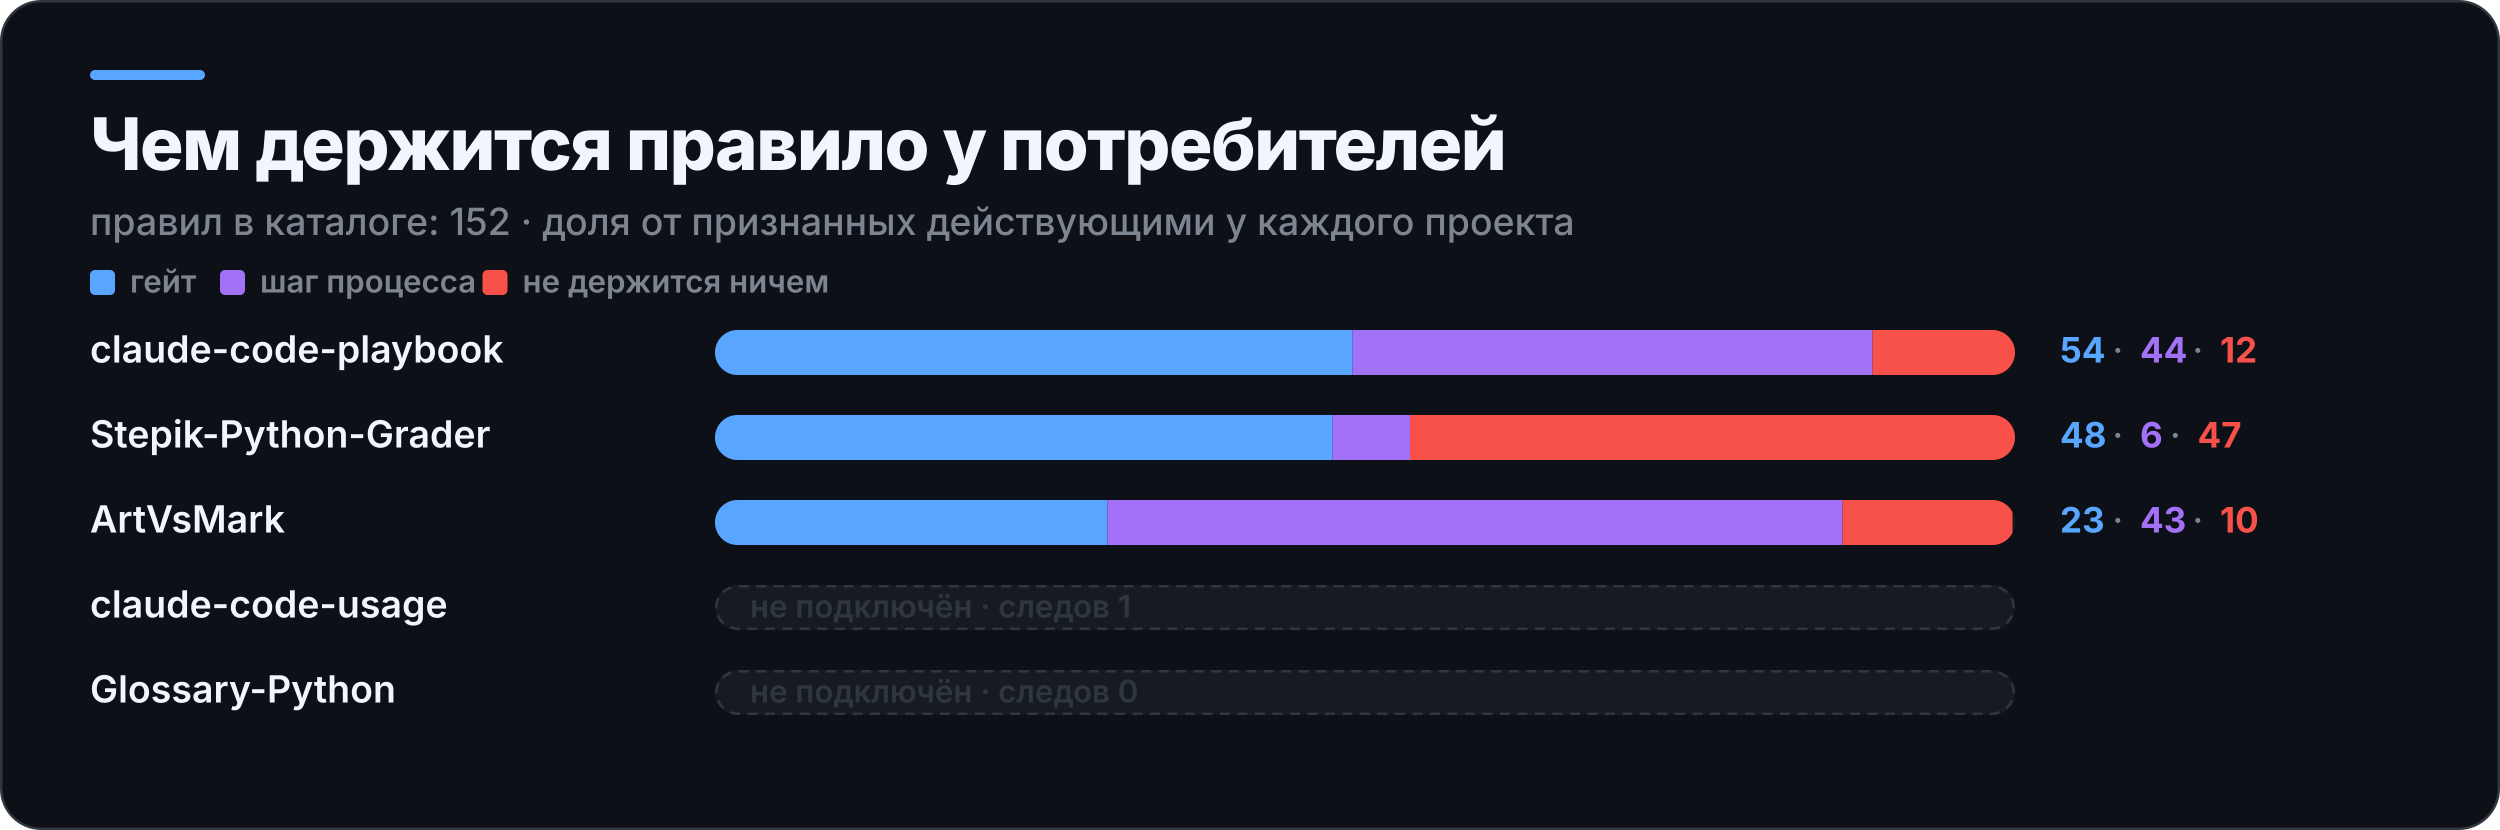
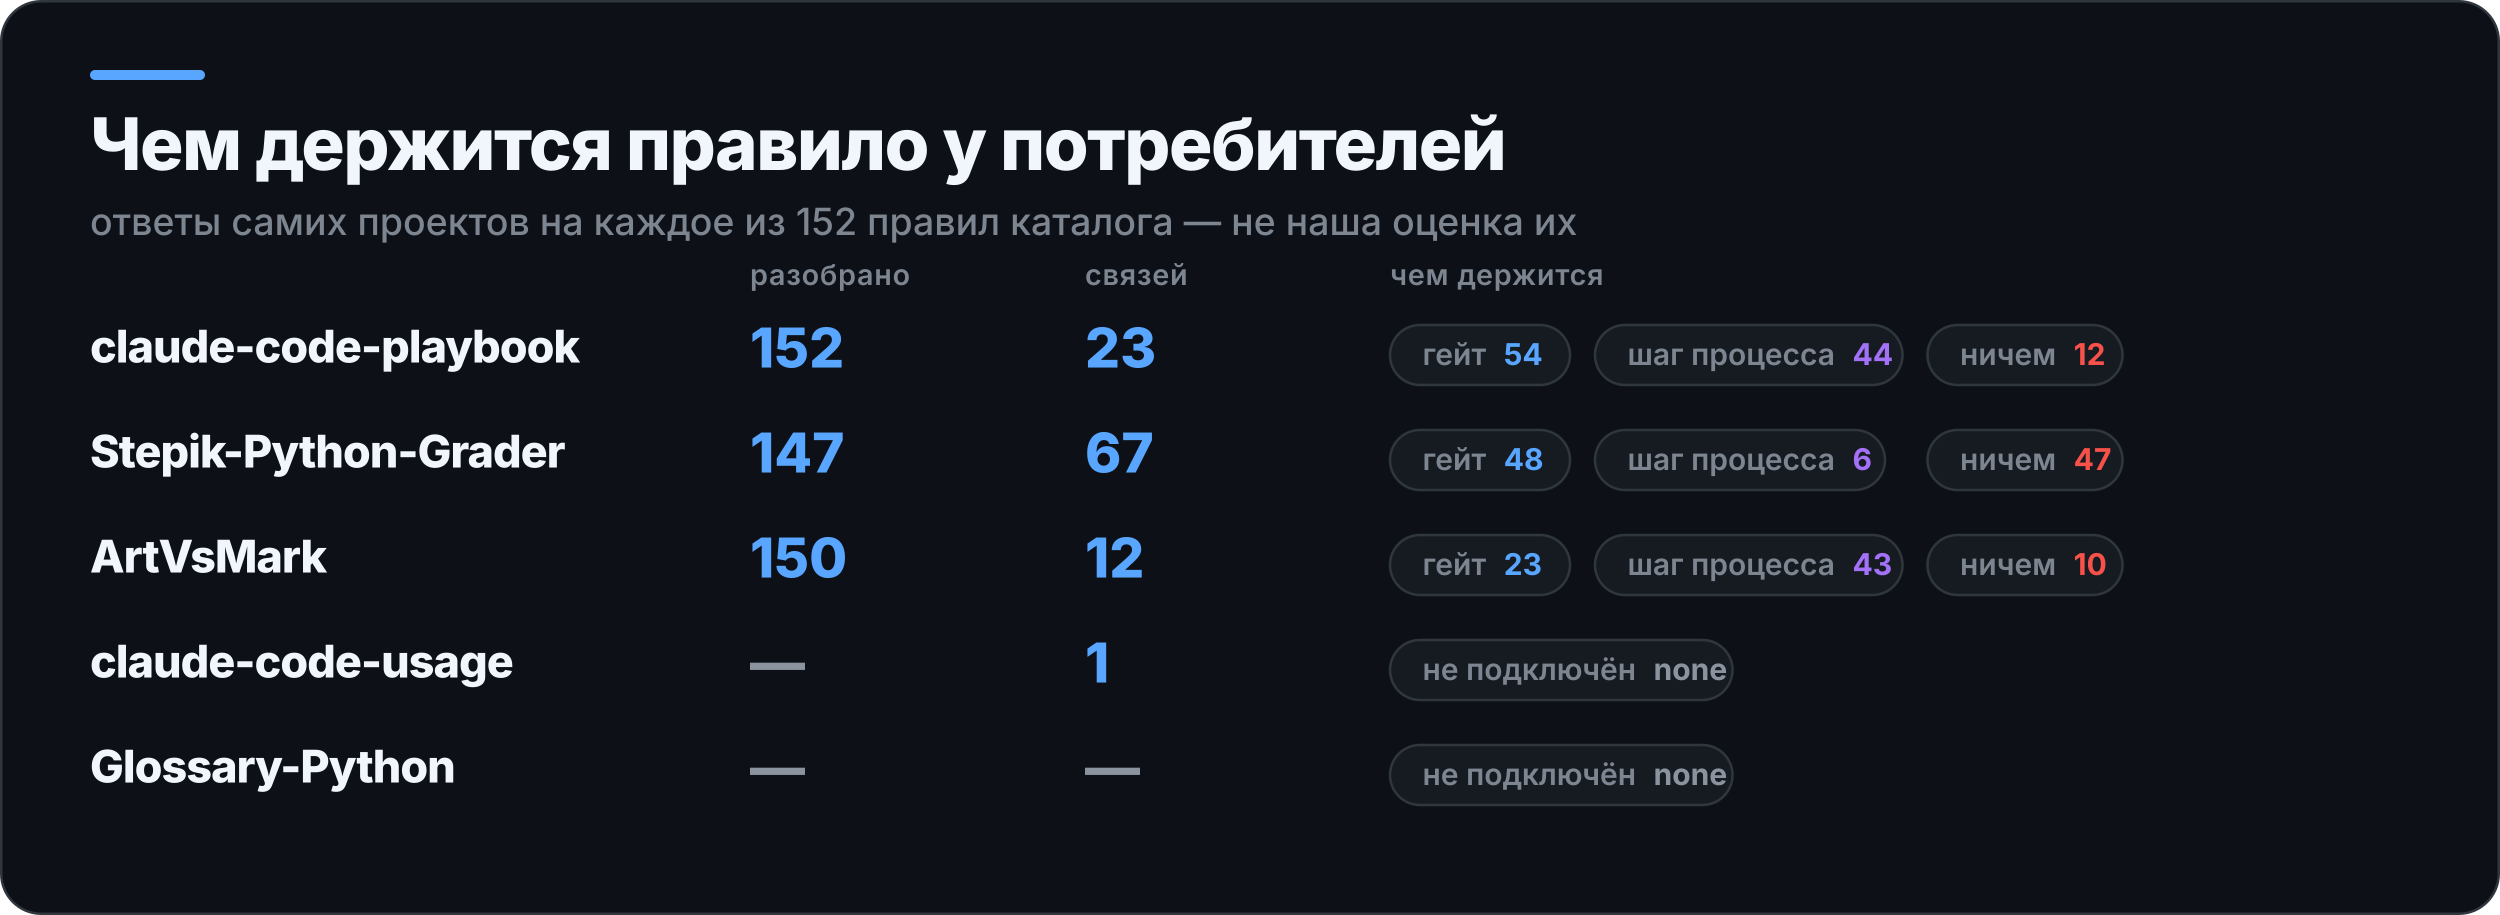
- <svg xmlns="http://www.w3.org/2000/svg" width="1000" height="332" viewBox="0 0 1000 332" role="img" aria-label="Чем держится правило у потребителей каталога">
-   <rect x="0.5" y="0.5" width="999" height="331" rx="16" fill="#0D1117" stroke="#30363D" />
+ <svg xmlns="http://www.w3.org/2000/svg" width="1000" height="366" viewBox="0 0 1000 366" role="img" aria-label="Чем держится правило у потребителей каталога">
+   <rect x="0.5" y="0.5" width="999" height="365" rx="16" fill="#0D1117" stroke="#30363D" />
  <rect x="36" y="28" width="46" height="4" rx="2" fill="#58A6FF" />
  <text x="36" y="68" fill="#F0F6FC" font-family="Inter,Segoe UI,Helvetica,Arial,sans-serif" font-size="29" font-weight="800" letter-spacing="-0.6">Чем держится правило у потребителей</text>
-   <text x="36" y="94" fill="#7D8590" font-family="Inter,Segoe UI,Helvetica,Arial,sans-serif" font-size="15" font-weight="500">правил в каталоге: 152 · доля от признанных действующими у каждого проекта</text>
-   <rect x="36" y="108" width="10" height="10" rx="2" fill="#58A6FF" />
-   <text x="52" y="117" fill="#7D8590" font-family="Inter,Segoe UI,Helvetica,Arial,sans-serif" font-size="12.5" font-weight="600">гейт</text>
-   <rect x="88" y="108" width="10" height="10" rx="2" fill="#A371F7" />
-   <text x="104" y="117" fill="#7D8590" font-family="Inter,Segoe UI,Helvetica,Arial,sans-serif" font-size="12.5" font-weight="600">шаг процесса</text>
-   <rect x="193" y="108" width="10" height="10" rx="2" fill="#F85149" />
-   <text x="209" y="117" fill="#7D8590" font-family="Inter,Segoe UI,Helvetica,Arial,sans-serif" font-size="12.5" font-weight="600">не держится ничем</text>
-   <text x="36" y="145" fill="#F0F6FC" font-family="Inter,Segoe UI,Helvetica,Arial,sans-serif" font-size="15" font-weight="600">claude-code-playbook</text>
-   <rect x="286" y="132" width="520" height="18" rx="9" fill="#161B22" />
-   <clipPath id="clipclaude-code-playbookd">
-     <rect x="286" y="132" width="520" height="18" rx="9" />
-   </clipPath>
-   <g clip-path="url(#clipclaude-code-playbookd)">
-     <rect x="286" y="132" width="255" height="18" fill="#58A6FF" />
-     <rect x="541" y="132" width="208" height="18" fill="#A371F7" />
-     <rect x="749" y="132" width="57" height="18" fill="#F85149" />
-   </g>
-   <text x="824" y="145" fill="#58A6FF" font-family="Inter,Segoe UI,Helvetica,Arial,sans-serif" font-size="14" font-weight="700">54</text>
-   <text x="845" y="145" fill="#7D8590" font-family="Inter,Segoe UI,Helvetica,Arial,sans-serif" font-size="14" font-weight="500">·</text>
-   <text x="856" y="145" fill="#A371F7" font-family="Inter,Segoe UI,Helvetica,Arial,sans-serif" font-size="14" font-weight="700">44</text>
-   <text x="877" y="145" fill="#7D8590" font-family="Inter,Segoe UI,Helvetica,Arial,sans-serif" font-size="14" font-weight="500">·</text>
-   <text x="888" y="145" fill="#F85149" font-family="Inter,Segoe UI,Helvetica,Arial,sans-serif" font-size="14" font-weight="700">12</text>
-   <text x="36" y="179" fill="#F0F6FC" font-family="Inter,Segoe UI,Helvetica,Arial,sans-serif" font-size="15" font-weight="600">Stepik-Python-Grader</text>
-   <rect x="286" y="166" width="520" height="18" rx="9" fill="#161B22" />
-   <clipPath id="clipStepik-Python-Graderd">
-     <rect x="286" y="166" width="520" height="18" rx="9" />
-   </clipPath>
-   <g clip-path="url(#clipStepik-Python-Graderd)">
-     <rect x="286" y="166" width="247" height="18" fill="#58A6FF" />
-     <rect x="533" y="166" width="31" height="18" fill="#A371F7" />
-     <rect x="564" y="166" width="242" height="18" fill="#F85149" />
-   </g>
-   <text x="824" y="179" fill="#58A6FF" font-family="Inter,Segoe UI,Helvetica,Arial,sans-serif" font-size="14" font-weight="700">48</text>
-   <text x="845" y="179" fill="#7D8590" font-family="Inter,Segoe UI,Helvetica,Arial,sans-serif" font-size="14" font-weight="500">·</text>
-   <text x="856" y="179" fill="#A371F7" font-family="Inter,Segoe UI,Helvetica,Arial,sans-serif" font-size="14" font-weight="700">6</text>
-   <text x="868" y="179" fill="#7D8590" font-family="Inter,Segoe UI,Helvetica,Arial,sans-serif" font-size="14" font-weight="500">·</text>
-   <text x="879" y="179" fill="#F85149" font-family="Inter,Segoe UI,Helvetica,Arial,sans-serif" font-size="14" font-weight="700">47</text>
-   <text x="36" y="213" fill="#F0F6FC" font-family="Inter,Segoe UI,Helvetica,Arial,sans-serif" font-size="15" font-weight="600">ArtVsMark</text>
-   <rect x="286" y="200" width="520" height="18" rx="9" fill="#161B22" />
-   <clipPath id="clipArtVsMarkd">
-     <rect x="286" y="200" width="520" height="18" rx="9" />
-   </clipPath>
-   <g clip-path="url(#clipArtVsMarkd)">
-     <rect x="286" y="200" width="157" height="18" fill="#58A6FF" />
-     <rect x="443" y="200" width="294" height="18" fill="#A371F7" />
-     <rect x="737" y="200" width="68" height="18" fill="#F85149" />
-   </g>
-   <text x="824" y="213" fill="#58A6FF" font-family="Inter,Segoe UI,Helvetica,Arial,sans-serif" font-size="14" font-weight="700">23</text>
-   <text x="845" y="213" fill="#7D8590" font-family="Inter,Segoe UI,Helvetica,Arial,sans-serif" font-size="14" font-weight="500">·</text>
-   <text x="856" y="213" fill="#A371F7" font-family="Inter,Segoe UI,Helvetica,Arial,sans-serif" font-size="14" font-weight="700">43</text>
-   <text x="877" y="213" fill="#7D8590" font-family="Inter,Segoe UI,Helvetica,Arial,sans-serif" font-size="14" font-weight="500">·</text>
-   <text x="888" y="213" fill="#F85149" font-family="Inter,Segoe UI,Helvetica,Arial,sans-serif" font-size="14" font-weight="700">10</text>
-   <text x="36" y="247" fill="#F0F6FC" font-family="Inter,Segoe UI,Helvetica,Arial,sans-serif" font-size="15" font-weight="600">claude-code-usage</text>
-   <rect x="286" y="234" width="520" height="18" rx="9" fill="#161B22" />
-   <rect x="286.5" y="234.5" width="519" height="17" rx="9" fill="none" stroke="#30363D" stroke-dasharray="4 3" />
-   <text x="300" y="247" fill="#30363D" font-family="Inter,Segoe UI,Helvetica,Arial,sans-serif" font-size="12.5" font-weight="600">не подключён · следов 1</text>
-   <text x="36" y="281" fill="#F0F6FC" font-family="Inter,Segoe UI,Helvetica,Arial,sans-serif" font-size="15" font-weight="600">Glossary-Python</text>
-   <rect x="286" y="268" width="520" height="18" rx="9" fill="#161B22" />
-   <rect x="286.5" y="268.5" width="519" height="17" rx="9" fill="none" stroke="#30363D" stroke-dasharray="4 3" />
-   <text x="300" y="281" fill="#30363D" font-family="Inter,Segoe UI,Helvetica,Arial,sans-serif" font-size="12.5" font-weight="600">не подключён · следов 0</text>
+   <text x="36" y="94" fill="#7D8590" font-family="Inter,Segoe UI,Helvetica,Arial,sans-serif" font-size="15" font-weight="500">ответы самих проектов на каждое из 152 правил каталога — не наша оценка их</text>
+   <text x="300" y="114" fill="#7D8590" font-family="Inter,Segoe UI,Helvetica,Arial,sans-serif" font-size="11.5" font-weight="600" letter-spacing="0.3">разобрано</text>
+   <text x="434" y="114" fill="#7D8590" font-family="Inter,Segoe UI,Helvetica,Arial,sans-serif" font-size="11.5" font-weight="600" letter-spacing="0.3">связей</text>
+   <text x="556" y="114" fill="#7D8590" font-family="Inter,Segoe UI,Helvetica,Arial,sans-serif" font-size="11.5" font-weight="600" letter-spacing="0.3">чем держится</text>
+   <text x="36" y="145" fill="#F0F6FC" font-family="Inter,Segoe UI,Helvetica,Arial,sans-serif" font-size="18" font-weight="800" letter-spacing="-0.4">claude-code-playbook</text>
+   <text x="300" y="147" fill="#58A6FF" font-family="Inter,Segoe UI,Helvetica,Arial,sans-serif" font-size="22" font-weight="800">152</text>
+   <text x="434" y="147" fill="#58A6FF" font-family="Inter,Segoe UI,Helvetica,Arial,sans-serif" font-size="22" font-weight="800">23</text>
+   <rect x="556" y="130" width="72" height="24" rx="12" fill="#161B22" stroke="#30363D" />
+   <text x="569" y="146" fill="#7D8590" font-family="Inter,Segoe UI,Helvetica,Arial,sans-serif" font-size="12" font-weight="600">гейт<tspan fill="#58A6FF" font-weight="700" dx="7">54</tspan>
+   </text>
+   <rect x="638" y="130" width="123" height="24" rx="12" fill="#161B22" stroke="#30363D" />
+   <text x="651" y="146" fill="#7D8590" font-family="Inter,Segoe UI,Helvetica,Arial,sans-serif" font-size="12" font-weight="600">шаг процесса<tspan fill="#A371F7" font-weight="700" dx="7">44</tspan>
+   </text>
+   <rect x="771" y="130" width="78" height="24" rx="12" fill="#161B22" stroke="#30363D" />
+   <text x="784" y="146" fill="#7D8590" font-family="Inter,Segoe UI,Helvetica,Arial,sans-serif" font-size="12" font-weight="600">ничем<tspan fill="#F85149" font-weight="700" dx="7">12</tspan>
+   </text>
+   <text x="36" y="187" fill="#F0F6FC" font-family="Inter,Segoe UI,Helvetica,Arial,sans-serif" font-size="18" font-weight="800" letter-spacing="-0.4">Stepik-Python-Grader</text>
+   <text x="300" y="189" fill="#58A6FF" font-family="Inter,Segoe UI,Helvetica,Arial,sans-serif" font-size="22" font-weight="800">147</text>
+   <text x="434" y="189" fill="#58A6FF" font-family="Inter,Segoe UI,Helvetica,Arial,sans-serif" font-size="22" font-weight="800">67</text>
+   <rect x="556" y="172" width="72" height="24" rx="12" fill="#161B22" stroke="#30363D" />
+   <text x="569" y="188" fill="#7D8590" font-family="Inter,Segoe UI,Helvetica,Arial,sans-serif" font-size="12" font-weight="600">гейт<tspan fill="#58A6FF" font-weight="700" dx="7">48</tspan>
+   </text>
+   <rect x="638" y="172" width="116" height="24" rx="12" fill="#161B22" stroke="#30363D" />
+   <text x="651" y="188" fill="#7D8590" font-family="Inter,Segoe UI,Helvetica,Arial,sans-serif" font-size="12" font-weight="600">шаг процесса<tspan fill="#A371F7" font-weight="700" dx="7">6</tspan>
+   </text>
+   <rect x="771" y="172" width="78" height="24" rx="12" fill="#161B22" stroke="#30363D" />
+   <text x="784" y="188" fill="#7D8590" font-family="Inter,Segoe UI,Helvetica,Arial,sans-serif" font-size="12" font-weight="600">ничем<tspan fill="#F85149" font-weight="700" dx="7">47</tspan>
+   </text>
+   <text x="36" y="229" fill="#F0F6FC" font-family="Inter,Segoe UI,Helvetica,Arial,sans-serif" font-size="18" font-weight="800" letter-spacing="-0.4">ArtVsMark</text>
+   <text x="300" y="231" fill="#58A6FF" font-family="Inter,Segoe UI,Helvetica,Arial,sans-serif" font-size="22" font-weight="800">150</text>
+   <text x="434" y="231" fill="#58A6FF" font-family="Inter,Segoe UI,Helvetica,Arial,sans-serif" font-size="22" font-weight="800">12</text>
+   <rect x="556" y="214" width="72" height="24" rx="12" fill="#161B22" stroke="#30363D" />
+   <text x="569" y="230" fill="#7D8590" font-family="Inter,Segoe UI,Helvetica,Arial,sans-serif" font-size="12" font-weight="600">гейт<tspan fill="#58A6FF" font-weight="700" dx="7">23</tspan>
+   </text>
+   <rect x="638" y="214" width="123" height="24" rx="12" fill="#161B22" stroke="#30363D" />
+   <text x="651" y="230" fill="#7D8590" font-family="Inter,Segoe UI,Helvetica,Arial,sans-serif" font-size="12" font-weight="600">шаг процесса<tspan fill="#A371F7" font-weight="700" dx="7">43</tspan>
+   </text>
+   <rect x="771" y="214" width="78" height="24" rx="12" fill="#161B22" stroke="#30363D" />
+   <text x="784" y="230" fill="#7D8590" font-family="Inter,Segoe UI,Helvetica,Arial,sans-serif" font-size="12" font-weight="600">ничем<tspan fill="#F85149" font-weight="700" dx="7">10</tspan>
+   </text>
+   <text x="36" y="271" fill="#F0F6FC" font-family="Inter,Segoe UI,Helvetica,Arial,sans-serif" font-size="18" font-weight="800" letter-spacing="-0.4">claude-code-usage</text>
+   <text x="300" y="273" fill="#8B949E" font-family="Inter,Segoe UI,Helvetica,Arial,sans-serif" font-size="22" font-weight="800">—</text>
+   <text x="434" y="273" fill="#58A6FF" font-family="Inter,Segoe UI,Helvetica,Arial,sans-serif" font-size="22" font-weight="800">1</text>
+   <rect x="556" y="256" width="137" height="24" rx="12" fill="#161B22" stroke="#30363D" />
+   <text x="569" y="272" fill="#7D8590" font-family="Inter,Segoe UI,Helvetica,Arial,sans-serif" font-size="12" font-weight="600">не подключён<tspan fill="#8B949E" font-weight="700" dx="7">none</tspan>
+   </text>
+   <text x="36" y="313" fill="#F0F6FC" font-family="Inter,Segoe UI,Helvetica,Arial,sans-serif" font-size="18" font-weight="800" letter-spacing="-0.4">Glossary-Python</text>
+   <text x="300" y="315" fill="#8B949E" font-family="Inter,Segoe UI,Helvetica,Arial,sans-serif" font-size="22" font-weight="800">—</text>
+   <text x="434" y="315" fill="#8B949E" font-family="Inter,Segoe UI,Helvetica,Arial,sans-serif" font-size="22" font-weight="800">—</text>
+   <rect x="556" y="298" width="137" height="24" rx="12" fill="#161B22" stroke="#30363D" />
+   <text x="569" y="314" fill="#7D8590" font-family="Inter,Segoe UI,Helvetica,Arial,sans-serif" font-size="12" font-weight="600">не подключён<tspan fill="#8B949E" font-weight="700" dx="7">none</tspan>
+   </text>
</svg>
